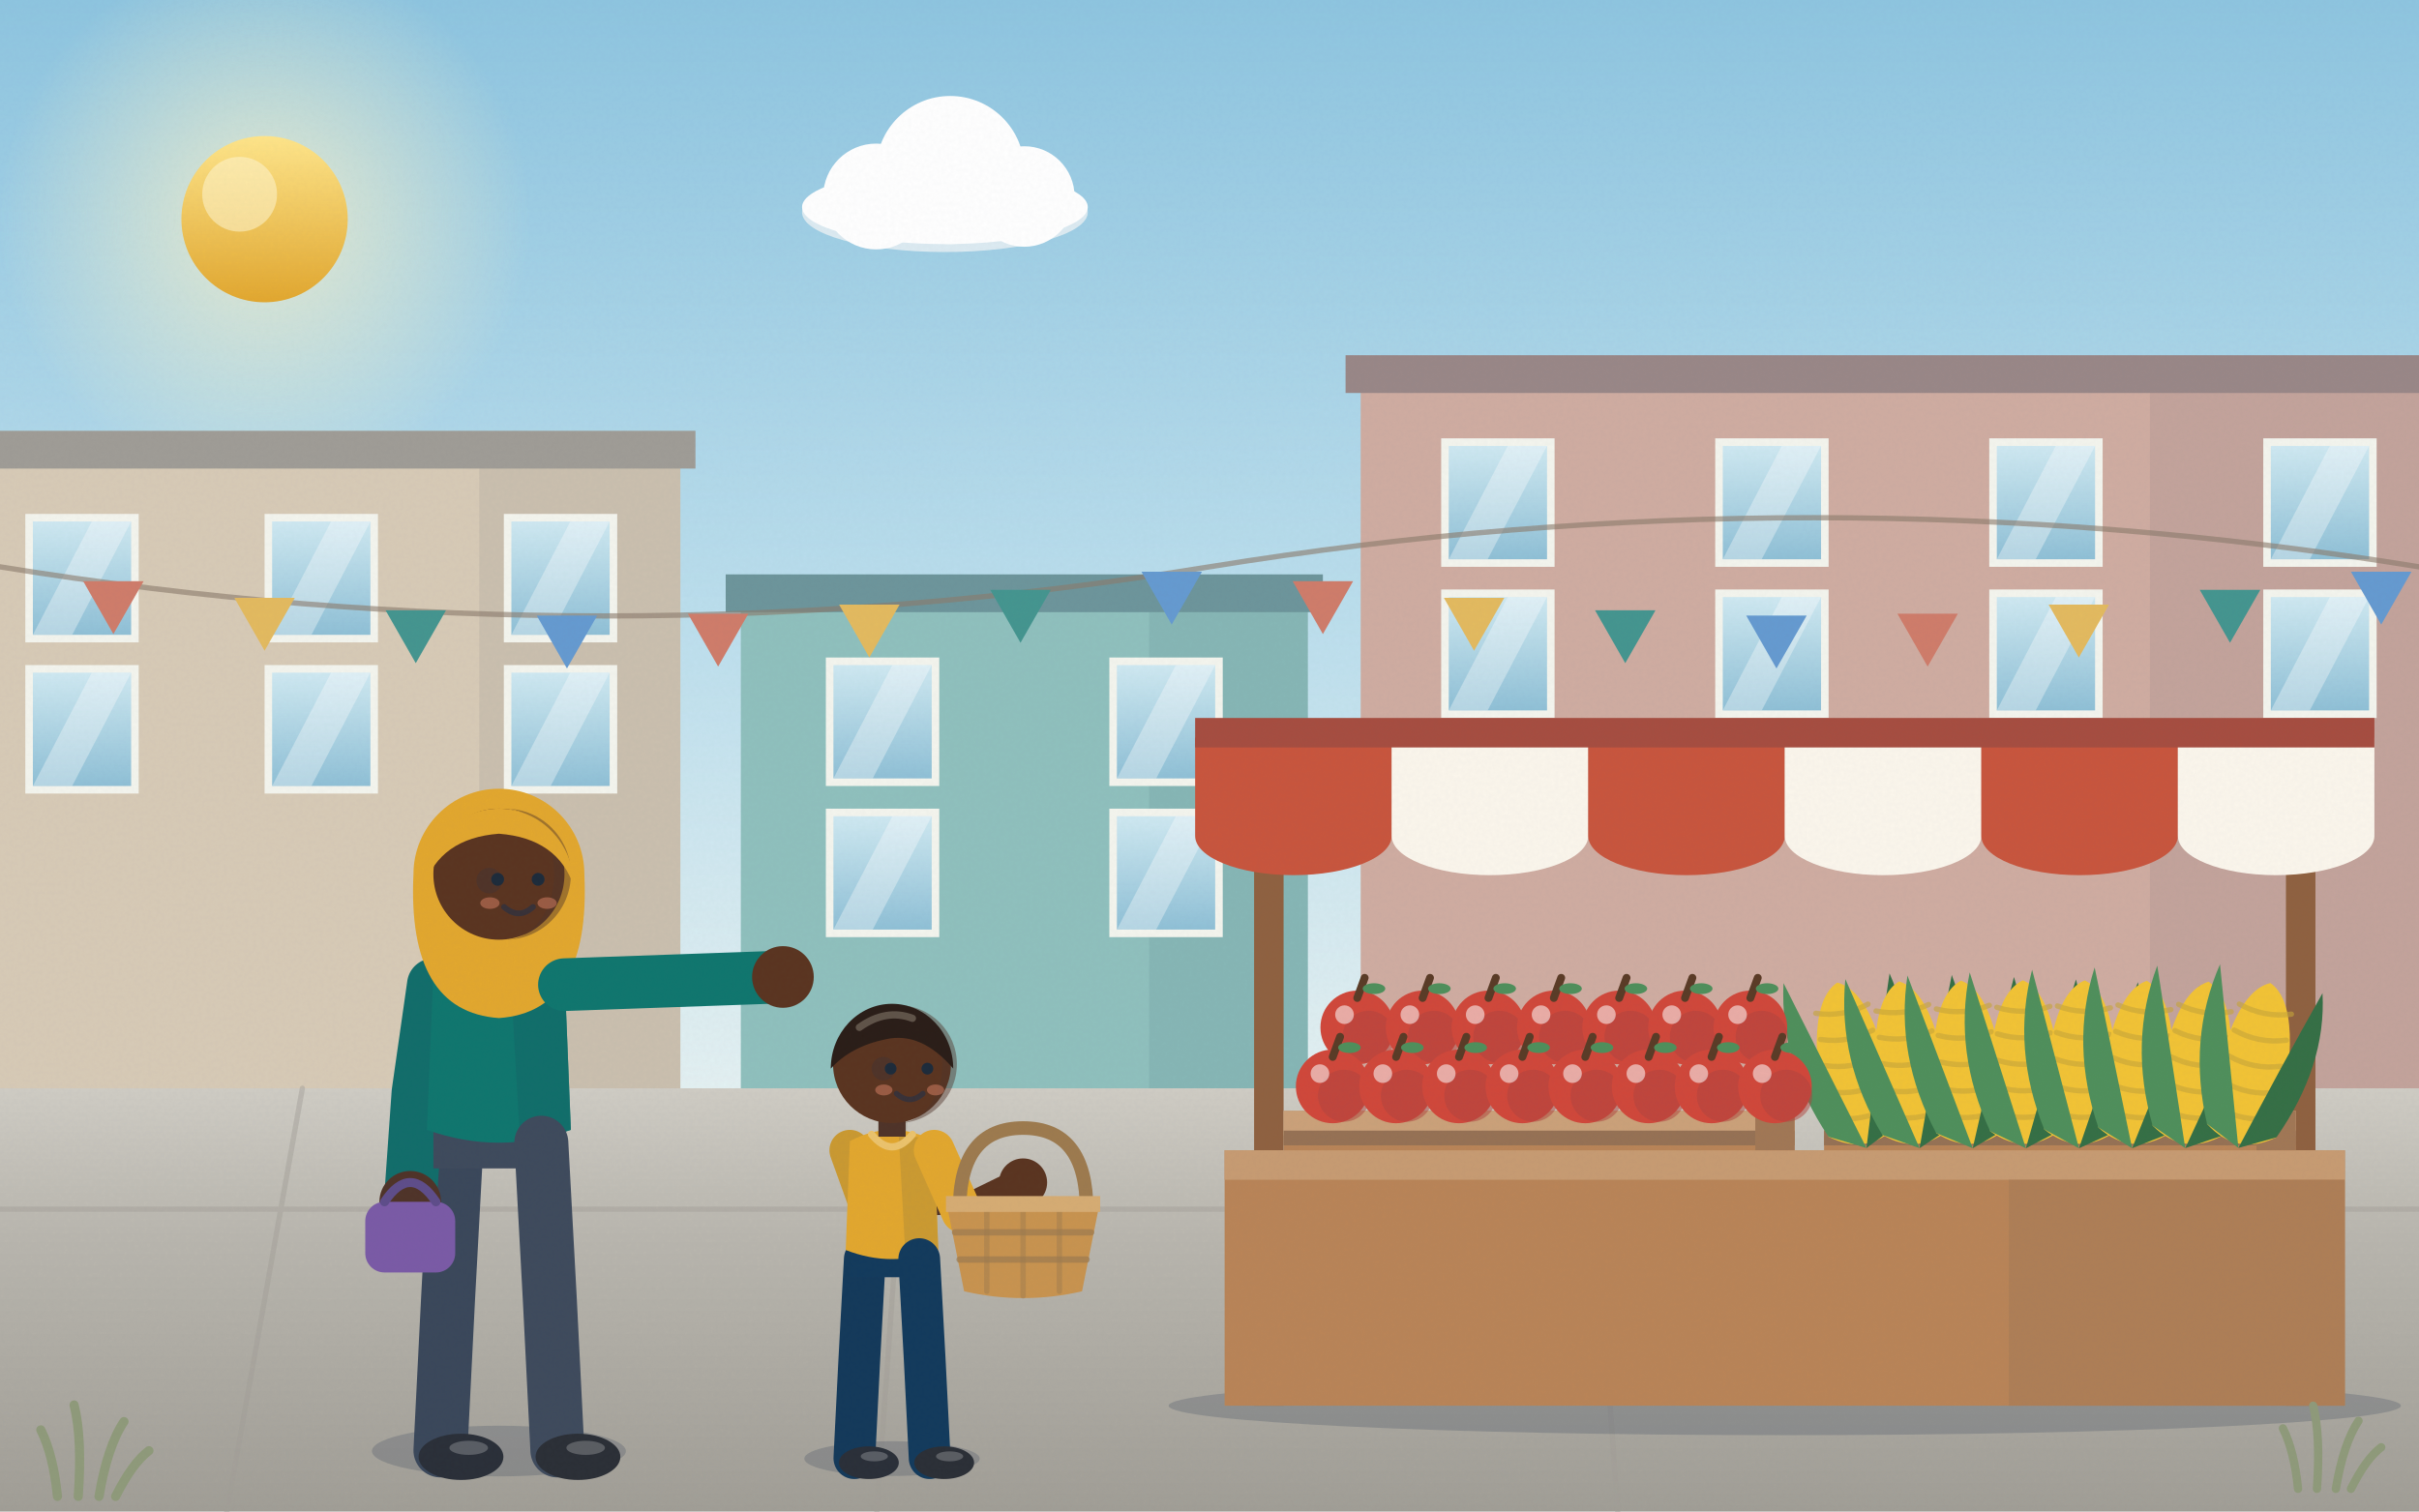
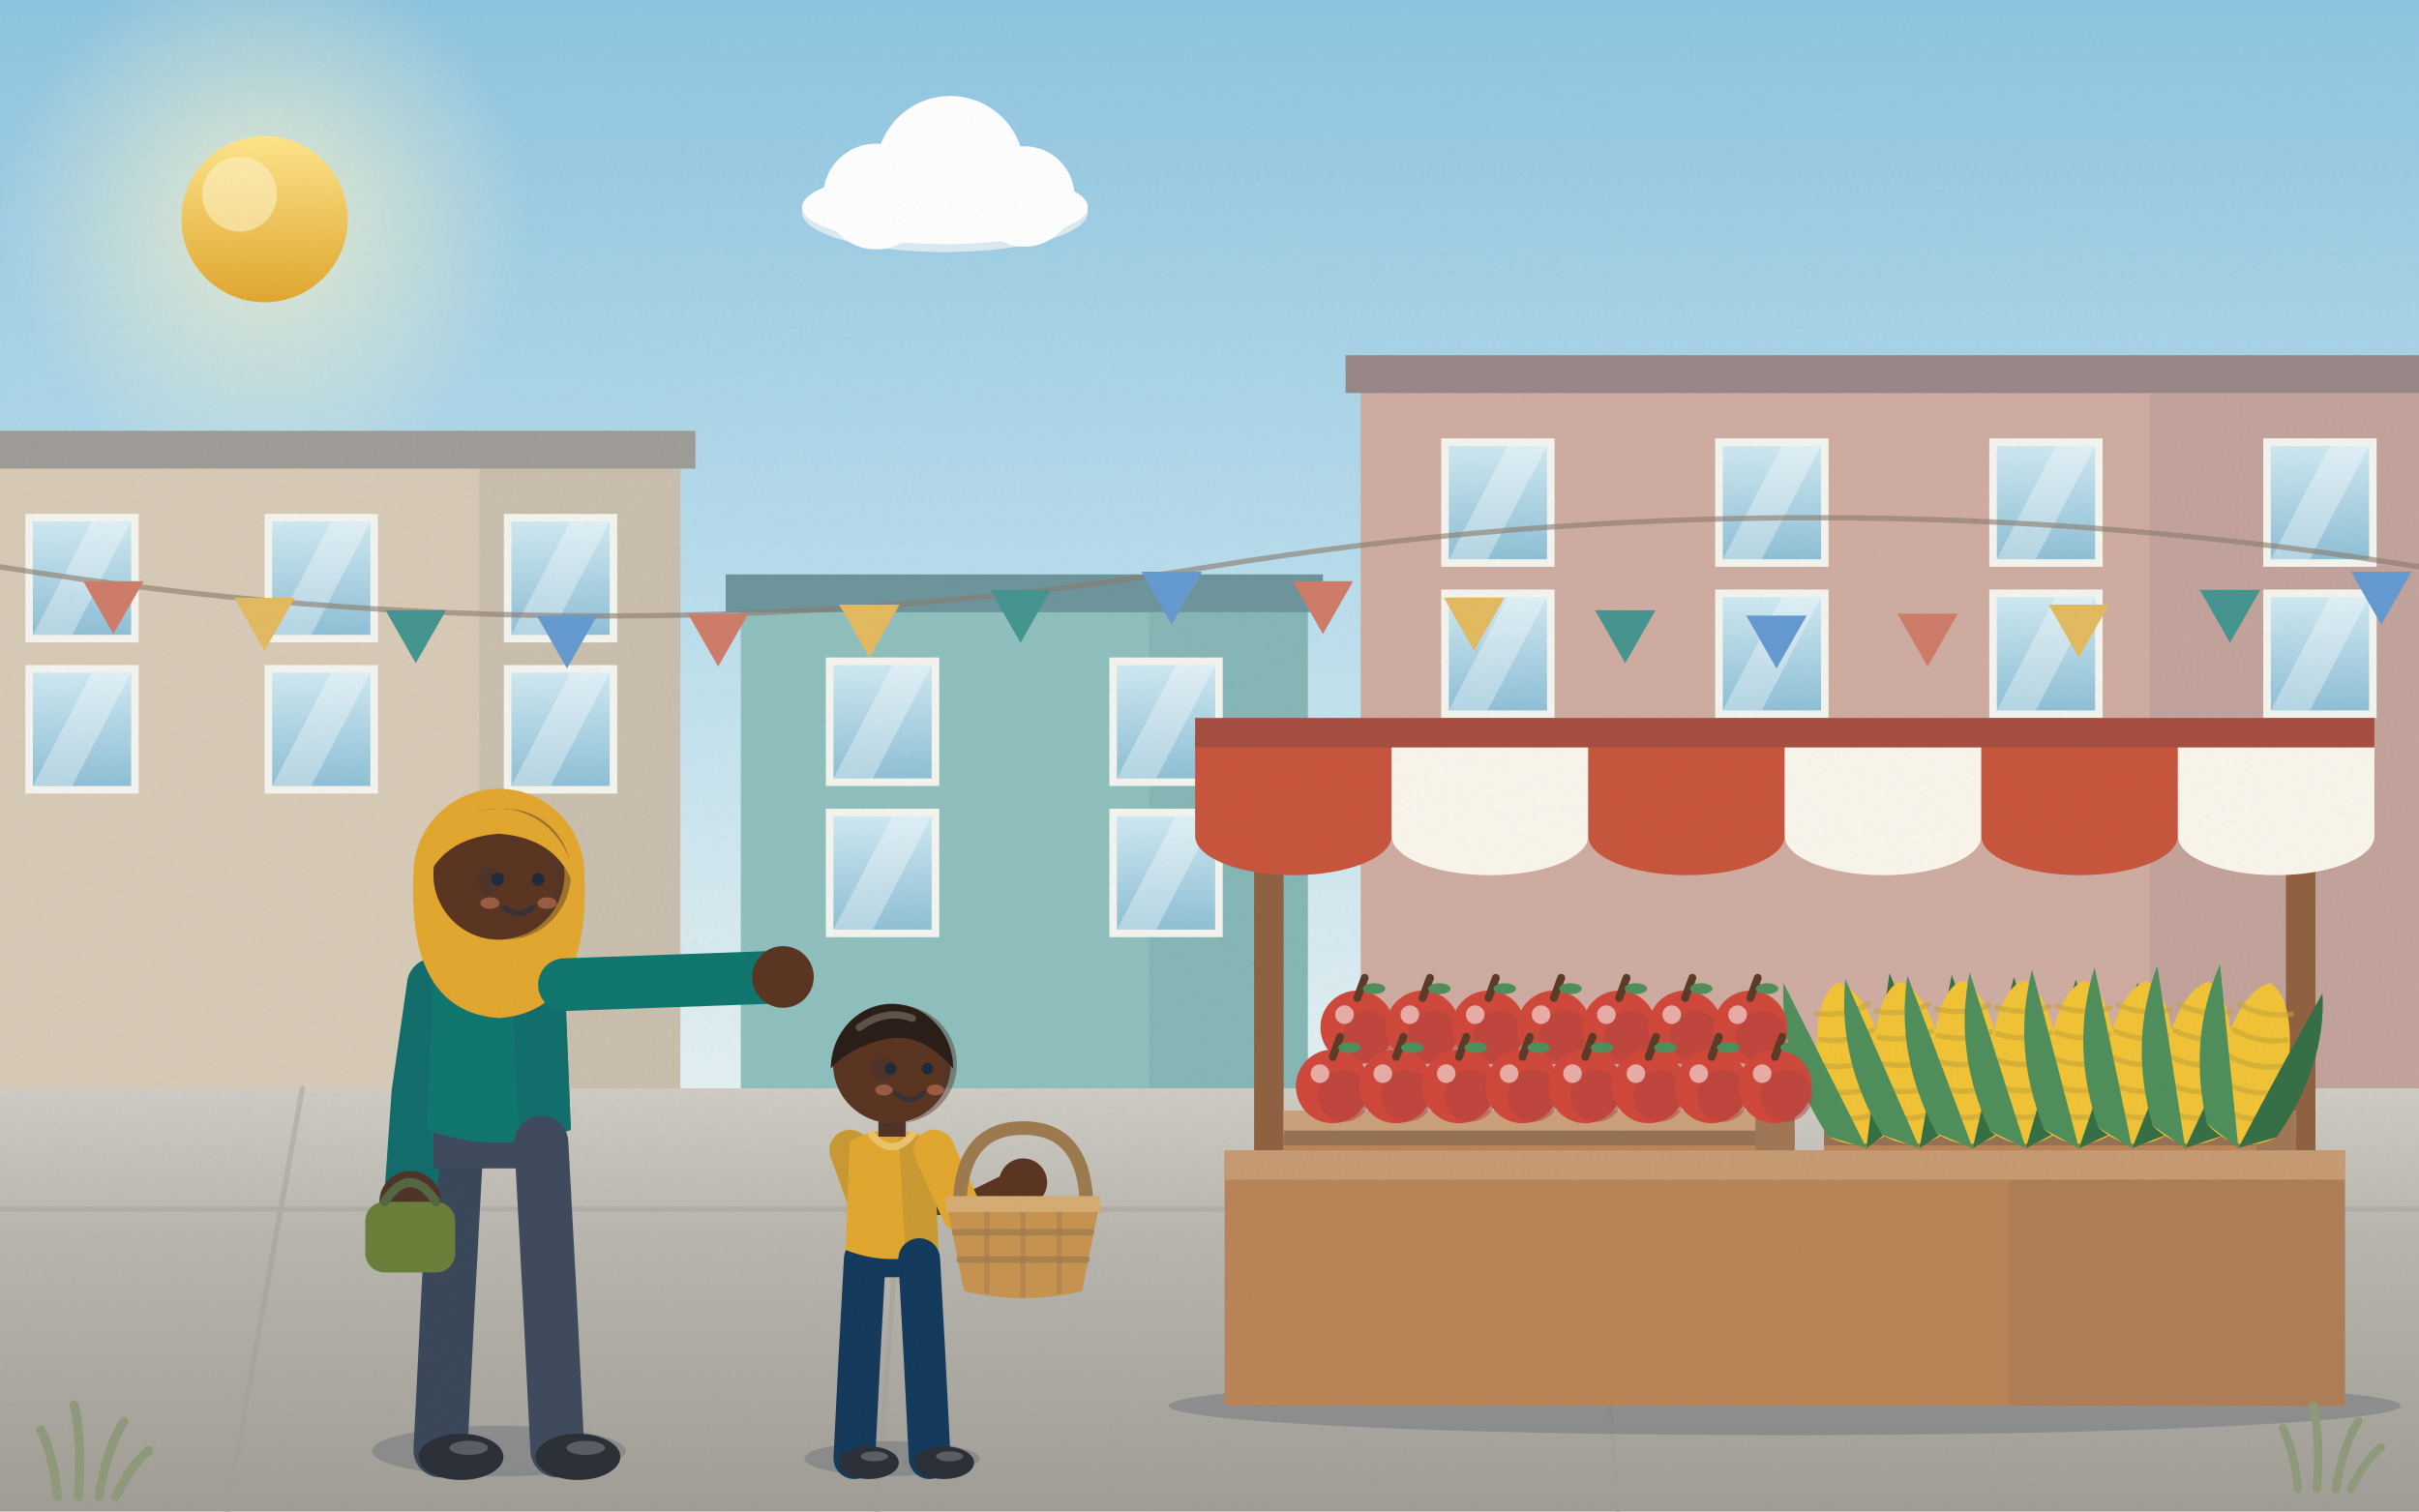
<svg xmlns="http://www.w3.org/2000/svg" viewBox="0 0 640 400" width="640" height="400" role="img">
  <defs>
    <filter id="grain" x="0" y="0" width="100%" height="100%">
      <feTurbulence type="fractalNoise" baseFrequency=".9" numOctaves="2" seed="7" stitchTiles="stitch" />
      <feColorMatrix values="0 0 0 0 .1  0 0 0 0 .12  0 0 0 0 .16  0 0 0 .55 0" />
      <feComposite in2="SourceGraphic" operator="in" />
    </filter>
    <linearGradient id="lg1" x1="0" y1="0" x2="0" y2="1">
      <stop offset="0" stop-color="#8ec5e0" />
      <stop offset="0.6" stop-color="#bfe0ee" />
      <stop offset="1" stop-color="#e4f1f2" />
    </linearGradient>
    <radialGradient id="rg2" cx="0.5" cy="0.5" r="0.5">
      <stop offset="0" stop-color="#fff4c9" stop-opacity="0.75" />
      <stop offset="1" stop-color="#fff4c9" stop-opacity="0" />
    </radialGradient>
    <linearGradient id="lg3" x1="0" y1="0" x2="0" y2="1">
      <stop offset="0" stop-color="#ffe58a" />
      <stop offset="1" stop-color="#e2a72e" />
    </linearGradient>
    <linearGradient id="lg4" x1="0" y1="0" x2="0" y2="1">
      <stop offset="0" stop-color="#cfe9f2" />
      <stop offset="1" stop-color="#8fc0d6" />
    </linearGradient>
    <linearGradient id="lg5" x1="0" y1="0" x2="0" y2="1">
      <stop offset="0" stop-color="#cfe9f2" />
      <stop offset="1" stop-color="#8fc0d6" />
    </linearGradient>
    <linearGradient id="lg6" x1="0" y1="0" x2="0" y2="1">
      <stop offset="0" stop-color="#cfe9f2" />
      <stop offset="1" stop-color="#8fc0d6" />
    </linearGradient>
    <linearGradient id="lg7" x1="0" y1="0" x2="0" y2="1">
      <stop offset="0" stop-color="#cfe9f2" />
      <stop offset="1" stop-color="#8fc0d6" />
    </linearGradient>
    <linearGradient id="lg8" x1="0" y1="0" x2="0" y2="1">
      <stop offset="0" stop-color="#cfe9f2" />
      <stop offset="1" stop-color="#8fc0d6" />
    </linearGradient>
    <linearGradient id="lg9" x1="0" y1="0" x2="0" y2="1">
      <stop offset="0" stop-color="#cfe9f2" />
      <stop offset="1" stop-color="#8fc0d6" />
    </linearGradient>
    <linearGradient id="lg10" x1="0" y1="0" x2="0" y2="1">
      <stop offset="0" stop-color="#cfe9f2" />
      <stop offset="1" stop-color="#8fc0d6" />
    </linearGradient>
    <linearGradient id="lg11" x1="0" y1="0" x2="0" y2="1">
      <stop offset="0" stop-color="#cfe9f2" />
      <stop offset="1" stop-color="#8fc0d6" />
    </linearGradient>
    <linearGradient id="lg12" x1="0" y1="0" x2="0" y2="1">
      <stop offset="0" stop-color="#cfe9f2" />
      <stop offset="1" stop-color="#8fc0d6" />
    </linearGradient>
    <linearGradient id="lg13" x1="0" y1="0" x2="0" y2="1">
      <stop offset="0" stop-color="#cfe9f2" />
      <stop offset="1" stop-color="#8fc0d6" />
    </linearGradient>
    <linearGradient id="lg14" x1="0" y1="0" x2="0" y2="1">
      <stop offset="0" stop-color="#cfe9f2" />
      <stop offset="1" stop-color="#8fc0d6" />
    </linearGradient>
    <linearGradient id="lg15" x1="0" y1="0" x2="0" y2="1">
      <stop offset="0" stop-color="#cfe9f2" />
      <stop offset="1" stop-color="#8fc0d6" />
    </linearGradient>
    <linearGradient id="lg16" x1="0" y1="0" x2="0" y2="1">
      <stop offset="0" stop-color="#cfe9f2" />
      <stop offset="1" stop-color="#8fc0d6" />
    </linearGradient>
    <linearGradient id="lg17" x1="0" y1="0" x2="0" y2="1">
      <stop offset="0" stop-color="#cfe9f2" />
      <stop offset="1" stop-color="#8fc0d6" />
    </linearGradient>
    <linearGradient id="lg18" x1="0" y1="0" x2="0" y2="1">
      <stop offset="0" stop-color="#cfe9f2" />
      <stop offset="1" stop-color="#8fc0d6" />
    </linearGradient>
    <linearGradient id="lg19" x1="0" y1="0" x2="0" y2="1">
      <stop offset="0" stop-color="#cfe9f2" />
      <stop offset="1" stop-color="#8fc0d6" />
    </linearGradient>
    <linearGradient id="lg20" x1="0" y1="0" x2="0" y2="1">
      <stop offset="0" stop-color="#cfe9f2" />
      <stop offset="1" stop-color="#8fc0d6" />
    </linearGradient>
    <linearGradient id="lg21" x1="0" y1="0" x2="0" y2="1">
      <stop offset="0" stop-color="#cfe9f2" />
      <stop offset="1" stop-color="#8fc0d6" />
    </linearGradient>
    <linearGradient id="lg22" x1="0" y1="0" x2="0" y2="1">
      <stop offset="0" stop-color="#cfccc4" />
      <stop offset="0.35" stop-color="#b9b6ae" />
      <stop offset="1" stop-color="#a19e96" />
    </linearGradient>
  </defs>
  <g stroke-linejoin="round" stroke-linecap="round">
    <rect x="0" y="0" width="640" height="290" fill="url(#lg1)" />
    <g>
      <circle cx="70" cy="58" r="70.4" fill="url(#rg2)" />
      <circle cx="70" cy="58" r="22" fill="url(#lg3)" />
      <circle cx="63.4" cy="51.4" r="9.9" fill="#fff6cf" opacity=".55" />
    </g>
    <g transform="translate(250 52) scale(0.7)">
      <ellipse cx="0" cy="6" rx="54" ry="15" fill="#dcebf2" />
      <circle cx="-26" cy="0" r="20" fill="#ffffff" />
      <circle cx="2" cy="-10" r="28" fill="#ffffff" />
      <circle cx="30" cy="0" r="19" fill="#ffffff" />
      <ellipse cx="0" cy="4" rx="54" ry="14" fill="#ffffff" />
      <ellipse cx="-6" cy="-16" rx="14" ry="8" fill="#ffffff" opacity=".8" />
    </g>
    <ellipse cx="85" cy="292" rx="106.4" ry="6" fill="#1c2f4a" opacity="0.18" />
    <rect x="-10" y="122" width="190" height="170" fill="#d7cab6" />
    <rect x="126.8" y="122" width="53.2" height="170" fill="#c1b7a9" opacity=".6" />
    <rect x="-14" y="114" width="198" height="10" fill="#9f9c96" />
    <rect x="6.7" y="136" width="30" height="34" fill="#f4f5ee" />
    <rect x="8.7" y="138" width="26" height="30" fill="url(#lg4)" />
    <path d="M8.7 168 L24.3 138 L34.7 138 L19.1 168Z" fill="#ffffff" opacity=".35" />
    <rect x="70" y="136" width="30" height="34" fill="#f4f5ee" />
    <rect x="72" y="138" width="26" height="30" fill="url(#lg5)" />
    <path d="M72 168 L87.6 138 L98 138 L82.4 168Z" fill="#ffffff" opacity=".35" />
    <rect x="133.3" y="136" width="30" height="34" fill="#f4f5ee" />
    <rect x="135.3" y="138" width="26" height="30" fill="url(#lg6)" />
    <path d="M135.3 168 L150.9 138 L161.3 138 L145.7 168Z" fill="#ffffff" opacity=".35" />
    <rect x="6.7" y="176" width="30" height="34" fill="#f4f5ee" />
    <rect x="8.7" y="178" width="26" height="30" fill="url(#lg7)" />
    <path d="M8.7 208 L24.3 178 L34.7 178 L19.1 208Z" fill="#ffffff" opacity=".35" />
    <rect x="70" y="176" width="30" height="34" fill="#f4f5ee" />
    <rect x="72" y="178" width="26" height="30" fill="url(#lg8)" />
    <path d="M72 208 L87.6 178 L98 178 L82.4 208Z" fill="#ffffff" opacity=".35" />
    <rect x="133.3" y="176" width="30" height="34" fill="#f4f5ee" />
    <rect x="135.3" y="178" width="26" height="30" fill="url(#lg9)" />
    <path d="M135.3 208 L150.9 178 L161.3 178 L145.7 208Z" fill="#ffffff" opacity=".35" />
    <ellipse cx="271" cy="292" rx="84.0" ry="6" fill="#1c2f4a" opacity="0.18" />
    <rect x="196" y="160" width="150" height="132" fill="#8fc0bd" />
    <rect x="304" y="160" width="42.0" height="132" fill="#81afaf" opacity=".6" />
    <rect x="192" y="152" width="158" height="10" fill="#6d959b" />
    <rect x="218.5" y="174" width="30" height="34" fill="#f4f5ee" />
    <rect x="220.5" y="176" width="26" height="30" fill="url(#lg10)" />
    <path d="M220.5 206 L236.1 176 L246.5 176 L230.9 206Z" fill="#ffffff" opacity=".35" />
    <rect x="293.5" y="174" width="30" height="34" fill="#f4f5ee" />
    <rect x="295.5" y="176" width="26" height="30" fill="url(#lg11)" />
    <path d="M295.5 206 L311.1 176 L321.5 176 L305.9 206Z" fill="#ffffff" opacity=".35" />
    <rect x="218.5" y="214" width="30" height="34" fill="#f4f5ee" />
    <rect x="220.5" y="216" width="26" height="30" fill="url(#lg12)" />
    <path d="M220.5 246 L236.1 216 L246.5 216 L230.9 246Z" fill="#ffffff" opacity=".35" />
    <rect x="293.5" y="214" width="30" height="34" fill="#f4f5ee" />
    <rect x="295.5" y="216" width="26" height="30" fill="url(#lg13)" />
    <path d="M295.5 246 L311.1 216 L321.5 216 L305.9 246Z" fill="#ffffff" opacity=".35" />
    <ellipse cx="505" cy="292" rx="162.4" ry="6" fill="#1c2f4a" opacity="0.18" />
    <rect x="360" y="102" width="290" height="190" fill="#cfaca1" />
    <rect x="568.8" y="102" width="81.2" height="190" fill="#ba9d97" opacity=".6" />
    <rect x="356" y="94" width="298" height="10" fill="#998787" />
    <rect x="381.3" y="116" width="30" height="34" fill="#f4f5ee" />
    <rect x="383.3" y="118" width="26" height="30" fill="url(#lg14)" />
    <path d="M383.3 148 L398.9 118 L409.3 118 L393.6 148Z" fill="#ffffff" opacity=".35" />
    <rect x="453.8" y="116" width="30" height="34" fill="#f4f5ee" />
    <rect x="455.8" y="118" width="26" height="30" fill="url(#lg15)" />
    <path d="M455.8 148 L471.4 118 L481.8 118 L466.1 148Z" fill="#ffffff" opacity=".35" />
    <rect x="526.3" y="116" width="30" height="34" fill="#f4f5ee" />
    <rect x="528.3" y="118" width="26" height="30" fill="url(#lg16)" />
    <path d="M528.3 148 L543.9 118 L554.3 118 L538.6 148Z" fill="#ffffff" opacity=".35" />
    <rect x="598.8" y="116" width="30" height="34" fill="#f4f5ee" />
    <rect x="600.8" y="118" width="26" height="30" fill="url(#lg17)" />
    <path d="M600.8 148 L616.4 118 L626.8 118 L611.1 148Z" fill="#ffffff" opacity=".35" />
    <rect x="381.3" y="156" width="30" height="34" fill="#f4f5ee" />
    <rect x="383.3" y="158" width="26" height="30" fill="url(#lg18)" />
    <path d="M383.3 188 L398.9 158 L409.3 158 L393.6 188Z" fill="#ffffff" opacity=".35" />
    <rect x="453.8" y="156" width="30" height="34" fill="#f4f5ee" />
    <rect x="455.8" y="158" width="26" height="30" fill="url(#lg19)" />
    <path d="M455.8 188 L471.4 158 L481.8 158 L466.1 188Z" fill="#ffffff" opacity=".35" />
    <rect x="526.3" y="156" width="30" height="34" fill="#f4f5ee" />
    <rect x="528.3" y="158" width="26" height="30" fill="url(#lg20)" />
    <path d="M528.3 188 L543.9 158 L554.3 158 L538.6 188Z" fill="#ffffff" opacity=".35" />
    <rect x="598.8" y="156" width="30" height="34" fill="#f4f5ee" />
    <rect x="600.8" y="158" width="26" height="30" fill="url(#lg21)" />
    <path d="M600.8 188 L616.4 158 L626.8 158 L611.1 188Z" fill="#ffffff" opacity=".35" />
    <path d="M0 150 Q160 176 320 150 T640 150" fill="none" stroke="#8a7a6a" stroke-width="1.4" stroke-linecap="round" stroke-linejoin="round" opacity=".6" />
    <path d="M22 153.8 L38 153.8 L30 167.8Z" fill="#cf7c6a" />
    <path d="M62 158.2 L78 158.2 L70 172.2Z" fill="#e3ba5f" />
    <path d="M102 161.5 L118 161.5 L110 175.5Z" fill="#44958f" />
    <path d="M142 162.9 L158 162.9 L150 176.9Z" fill="#659ad0" />
    <path d="M182 162.4 L198 162.4 L190 176.4Z" fill="#cf7c6a" />
    <path d="M222 160.0 L238 160.0 L230 174.0Z" fill="#e3ba5f" />
    <path d="M262 156.1 L278 156.1 L270 170.1Z" fill="#44958f" />
    <path d="M302 151.3 L318 151.3 L310 165.3Z" fill="#659ad0" />
    <path d="M342 153.8 L358 153.8 L350 167.8Z" fill="#cf7c6a" />
    <path d="M382 158.2 L398 158.2 L390 172.2Z" fill="#e3ba5f" />
    <path d="M422 161.5 L438 161.5 L430 175.5Z" fill="#44958f" />
    <path d="M462 162.9 L478 162.9 L470 176.9Z" fill="#659ad0" />
    <path d="M502 162.4 L518 162.4 L510 176.4Z" fill="#cf7c6a" />
    <path d="M542 160.0 L558 160.0 L550 174.0Z" fill="#e3ba5f" />
    <path d="M582 156.1 L598 156.1 L590 170.1Z" fill="#44958f" />
    <path d="M622 151.3 L638 151.3 L630 165.3Z" fill="#659ad0" />
    <rect x="0" y="288" width="640" height="112" fill="url(#lg22)" />
    <path d="M0 320 H640M80 288 L60 400M240 288 L232 400M420 288 L428 400" fill="none" stroke="#a19e96" stroke-width="1.4" stroke-linecap="round" stroke-linejoin="round" opacity=".45" />
    <g transform="translate(324 372) scale(1.3) translate(-324 -372)">
      <ellipse cx="438" cy="372" rx="125.4" ry="6" fill="#1c2f4a" opacity="0.2" />
      <rect x="330" y="252" width="6" height="120" fill="#8f6140" />
      <rect x="540" y="252" width="6" height="120" fill="#8f6140" />
      <path d="M318 236 h40 v20 a20 8 0 0 1 -40 0Z" fill="#c8553d" />
      <path d="M358 236 h40 v20 a20 8 0 0 1 -40 0Z" fill="#fbf6ec" />
      <path d="M398 236 h40 v20 a20 8 0 0 1 -40 0Z" fill="#c8553d" />
      <path d="M438 236 h40 v20 a20 8 0 0 1 -40 0Z" fill="#fbf6ec" />
      <path d="M478 236 h40 v20 a20 8 0 0 1 -40 0Z" fill="#c8553d" />
      <path d="M518 236 h40 v20 a20 8 0 0 1 -40 0Z" fill="#fbf6ec" />
      <rect x="318" y="232" width="240" height="6" fill="#a64d40" />
      <rect x="324" y="320" width="228" height="52" fill="#b98457" />
      <rect x="324" y="320" width="228" height="6" fill="#c79b72" />
      <rect x="483.6" y="326" width="68.4" height="46" fill="#a67a55" opacity=".6" />
      <g>
        <rect x="446" y="312" width="96" height="8" fill="#b98457" />
        <rect x="446" y="312" width="96" height="5" fill="#cba179" />
        <rect x="446" y="316" width="96" height="3" fill="#967154" />
        <rect x="534" y="312" width="8" height="8" fill="#a17755" />
      </g>
      <g transform="translate(454 316) rotate(-10) scale(0.9)">
        <path d="M0 -34 Q9 -30 8 0 Q0 6 -8 0 Q-9 -30 0 -34Z" fill="#f2c335" />
        <path d="M-6 -28 Q0 -26 6 -28" fill="none" stroke="#c7a539" stroke-width="1.2" stroke-linecap="round" stroke-linejoin="round" opacity=".6" />
        <path d="M-6 -22 Q0 -20 6 -22" fill="none" stroke="#c7a539" stroke-width="1.2" stroke-linecap="round" stroke-linejoin="round" opacity=".6" />
        <path d="M-6 -16 Q0 -14 6 -16" fill="none" stroke="#c7a539" stroke-width="1.2" stroke-linecap="round" stroke-linejoin="round" opacity=".6" />
        <path d="M-6 -10 Q0 -8 6 -10" fill="none" stroke="#c7a539" stroke-width="1.2" stroke-linecap="round" stroke-linejoin="round" opacity=".6" />
        <path d="M-6 -4 Q0 -2 6 -4" fill="none" stroke="#c7a539" stroke-width="1.2" stroke-linecap="round" stroke-linejoin="round" opacity=".6" />
        <path d="M-8 0 Q-16 -18 -12 -36 Q-6 -16 0 4Z" fill="#4f8f5b" />
        <path d="M8 0 Q16 -18 12 -34 Q6 -16 0 4Z" fill="#356f45" />
      </g>
      <g transform="translate(465 316) rotate(-7) scale(0.9)">
        <path d="M0 -34 Q9 -30 8 0 Q0 6 -8 0 Q-9 -30 0 -34Z" fill="#f2c335" />
        <path d="M-6 -28 Q0 -26 6 -28" fill="none" stroke="#c7a539" stroke-width="1.2" stroke-linecap="round" stroke-linejoin="round" opacity=".6" />
        <path d="M-6 -22 Q0 -20 6 -22" fill="none" stroke="#c7a539" stroke-width="1.2" stroke-linecap="round" stroke-linejoin="round" opacity=".6" />
        <path d="M-6 -16 Q0 -14 6 -16" fill="none" stroke="#c7a539" stroke-width="1.2" stroke-linecap="round" stroke-linejoin="round" opacity=".6" />
        <path d="M-6 -10 Q0 -8 6 -10" fill="none" stroke="#c7a539" stroke-width="1.2" stroke-linecap="round" stroke-linejoin="round" opacity=".6" />
        <path d="M-6 -4 Q0 -2 6 -4" fill="none" stroke="#c7a539" stroke-width="1.2" stroke-linecap="round" stroke-linejoin="round" opacity=".6" />
        <path d="M-8 0 Q-16 -18 -12 -36 Q-6 -16 0 4Z" fill="#4f8f5b" />
        <path d="M8 0 Q16 -18 12 -34 Q6 -16 0 4Z" fill="#356f45" />
      </g>
      <g transform="translate(476 316) rotate(-4) scale(0.9)">
        <path d="M0 -34 Q9 -30 8 0 Q0 6 -8 0 Q-9 -30 0 -34Z" fill="#f2c335" />
        <path d="M-6 -28 Q0 -26 6 -28" fill="none" stroke="#c7a539" stroke-width="1.2" stroke-linecap="round" stroke-linejoin="round" opacity=".6" />
        <path d="M-6 -22 Q0 -20 6 -22" fill="none" stroke="#c7a539" stroke-width="1.2" stroke-linecap="round" stroke-linejoin="round" opacity=".6" />
        <path d="M-6 -16 Q0 -14 6 -16" fill="none" stroke="#c7a539" stroke-width="1.2" stroke-linecap="round" stroke-linejoin="round" opacity=".6" />
        <path d="M-6 -10 Q0 -8 6 -10" fill="none" stroke="#c7a539" stroke-width="1.2" stroke-linecap="round" stroke-linejoin="round" opacity=".6" />
        <path d="M-6 -4 Q0 -2 6 -4" fill="none" stroke="#c7a539" stroke-width="1.2" stroke-linecap="round" stroke-linejoin="round" opacity=".6" />
        <path d="M-8 0 Q-16 -18 -12 -36 Q-6 -16 0 4Z" fill="#4f8f5b" />
        <path d="M8 0 Q16 -18 12 -34 Q6 -16 0 4Z" fill="#356f45" />
      </g>
      <g transform="translate(487 316) rotate(-1) scale(0.9)">
        <path d="M0 -34 Q9 -30 8 0 Q0 6 -8 0 Q-9 -30 0 -34Z" fill="#f2c335" />
        <path d="M-6 -28 Q0 -26 6 -28" fill="none" stroke="#c7a539" stroke-width="1.2" stroke-linecap="round" stroke-linejoin="round" opacity=".6" />
        <path d="M-6 -22 Q0 -20 6 -22" fill="none" stroke="#c7a539" stroke-width="1.2" stroke-linecap="round" stroke-linejoin="round" opacity=".6" />
        <path d="M-6 -16 Q0 -14 6 -16" fill="none" stroke="#c7a539" stroke-width="1.2" stroke-linecap="round" stroke-linejoin="round" opacity=".6" />
        <path d="M-6 -10 Q0 -8 6 -10" fill="none" stroke="#c7a539" stroke-width="1.2" stroke-linecap="round" stroke-linejoin="round" opacity=".6" />
        <path d="M-6 -4 Q0 -2 6 -4" fill="none" stroke="#c7a539" stroke-width="1.2" stroke-linecap="round" stroke-linejoin="round" opacity=".6" />
        <path d="M-8 0 Q-16 -18 -12 -36 Q-6 -16 0 4Z" fill="#4f8f5b" />
        <path d="M8 0 Q16 -18 12 -34 Q6 -16 0 4Z" fill="#356f45" />
      </g>
      <g transform="translate(498 316) rotate(2) scale(0.9)">
        <path d="M0 -34 Q9 -30 8 0 Q0 6 -8 0 Q-9 -30 0 -34Z" fill="#f2c335" />
        <path d="M-6 -28 Q0 -26 6 -28" fill="none" stroke="#c7a539" stroke-width="1.2" stroke-linecap="round" stroke-linejoin="round" opacity=".6" />
        <path d="M-6 -22 Q0 -20 6 -22" fill="none" stroke="#c7a539" stroke-width="1.2" stroke-linecap="round" stroke-linejoin="round" opacity=".6" />
        <path d="M-6 -16 Q0 -14 6 -16" fill="none" stroke="#c7a539" stroke-width="1.2" stroke-linecap="round" stroke-linejoin="round" opacity=".6" />
        <path d="M-6 -10 Q0 -8 6 -10" fill="none" stroke="#c7a539" stroke-width="1.2" stroke-linecap="round" stroke-linejoin="round" opacity=".6" />
        <path d="M-6 -4 Q0 -2 6 -4" fill="none" stroke="#c7a539" stroke-width="1.2" stroke-linecap="round" stroke-linejoin="round" opacity=".6" />
        <path d="M-8 0 Q-16 -18 -12 -36 Q-6 -16 0 4Z" fill="#4f8f5b" />
        <path d="M8 0 Q16 -18 12 -34 Q6 -16 0 4Z" fill="#356f45" />
      </g>
      <g transform="translate(509 316) rotate(5) scale(0.9)">
        <path d="M0 -34 Q9 -30 8 0 Q0 6 -8 0 Q-9 -30 0 -34Z" fill="#f2c335" />
        <path d="M-6 -28 Q0 -26 6 -28" fill="none" stroke="#c7a539" stroke-width="1.2" stroke-linecap="round" stroke-linejoin="round" opacity=".6" />
        <path d="M-6 -22 Q0 -20 6 -22" fill="none" stroke="#c7a539" stroke-width="1.2" stroke-linecap="round" stroke-linejoin="round" opacity=".6" />
        <path d="M-6 -16 Q0 -14 6 -16" fill="none" stroke="#c7a539" stroke-width="1.2" stroke-linecap="round" stroke-linejoin="round" opacity=".6" />
        <path d="M-6 -10 Q0 -8 6 -10" fill="none" stroke="#c7a539" stroke-width="1.2" stroke-linecap="round" stroke-linejoin="round" opacity=".6" />
        <path d="M-6 -4 Q0 -2 6 -4" fill="none" stroke="#c7a539" stroke-width="1.2" stroke-linecap="round" stroke-linejoin="round" opacity=".6" />
        <path d="M-8 0 Q-16 -18 -12 -36 Q-6 -16 0 4Z" fill="#4f8f5b" />
        <path d="M8 0 Q16 -18 12 -34 Q6 -16 0 4Z" fill="#356f45" />
      </g>
      <g transform="translate(520 316) rotate(8) scale(0.9)">
        <path d="M0 -34 Q9 -30 8 0 Q0 6 -8 0 Q-9 -30 0 -34Z" fill="#f2c335" />
        <path d="M-6 -28 Q0 -26 6 -28" fill="none" stroke="#c7a539" stroke-width="1.2" stroke-linecap="round" stroke-linejoin="round" opacity=".6" />
        <path d="M-6 -22 Q0 -20 6 -22" fill="none" stroke="#c7a539" stroke-width="1.2" stroke-linecap="round" stroke-linejoin="round" opacity=".6" />
        <path d="M-6 -16 Q0 -14 6 -16" fill="none" stroke="#c7a539" stroke-width="1.2" stroke-linecap="round" stroke-linejoin="round" opacity=".6" />
        <path d="M-6 -10 Q0 -8 6 -10" fill="none" stroke="#c7a539" stroke-width="1.2" stroke-linecap="round" stroke-linejoin="round" opacity=".6" />
        <path d="M-6 -4 Q0 -2 6 -4" fill="none" stroke="#c7a539" stroke-width="1.2" stroke-linecap="round" stroke-linejoin="round" opacity=".6" />
        <path d="M-8 0 Q-16 -18 -12 -36 Q-6 -16 0 4Z" fill="#4f8f5b" />
        <path d="M8 0 Q16 -18 12 -34 Q6 -16 0 4Z" fill="#356f45" />
      </g>
      <g transform="translate(531 316) rotate(11) scale(0.9)">
        <path d="M0 -34 Q9 -30 8 0 Q0 6 -8 0 Q-9 -30 0 -34Z" fill="#f2c335" />
        <path d="M-6 -28 Q0 -26 6 -28" fill="none" stroke="#c7a539" stroke-width="1.2" stroke-linecap="round" stroke-linejoin="round" opacity=".6" />
        <path d="M-6 -22 Q0 -20 6 -22" fill="none" stroke="#c7a539" stroke-width="1.2" stroke-linecap="round" stroke-linejoin="round" opacity=".6" />
        <path d="M-6 -16 Q0 -14 6 -16" fill="none" stroke="#c7a539" stroke-width="1.2" stroke-linecap="round" stroke-linejoin="round" opacity=".6" />
        <path d="M-6 -10 Q0 -8 6 -10" fill="none" stroke="#c7a539" stroke-width="1.2" stroke-linecap="round" stroke-linejoin="round" opacity=".6" />
        <path d="M-6 -4 Q0 -2 6 -4" fill="none" stroke="#c7a539" stroke-width="1.2" stroke-linecap="round" stroke-linejoin="round" opacity=".6" />
        <path d="M-8 0 Q-16 -18 -12 -36 Q-6 -16 0 4Z" fill="#4f8f5b" />
        <path d="M8 0 Q16 -18 12 -34 Q6 -16 0 4Z" fill="#356f45" />
      </g>
      <g>
        <rect x="336" y="312" width="104" height="8" fill="#b98457" />
        <rect x="336" y="312" width="104" height="5" fill="#cba179" />
        <rect x="336" y="316" width="104" height="3" fill="#967154" />
        <rect x="432" y="312" width="8" height="8" fill="#a17755" />
      </g>
      <g>
        <circle cx="351" cy="295" r="7.5" fill="#d0473a" />
        <circle cx="353.3" cy="296.9" r="5.3" fill="#b0433d" opacity=".5" />
        <circle cx="348.4" cy="292.4" r="1.9" fill="#ffffff" opacity=".55" />
        <path d="M351 289L352.5 284.9" stroke="#5a3b26" stroke-width="1.6" stroke-linecap="round" fill="none" />
        <ellipse cx="354.4" cy="287.1" rx="2.3" ry="1.1" fill="#4f8f5b" />
      </g>
      <g>
        <circle cx="364.3" cy="295" r="7.5" fill="#d0473a" />
        <circle cx="366.6" cy="296.9" r="5.3" fill="#b0433d" opacity=".5" />
        <circle cx="361.7" cy="292.4" r="1.9" fill="#ffffff" opacity=".55" />
        <path d="M364.3 289L365.8 284.9" stroke="#5a3b26" stroke-width="1.6" stroke-linecap="round" fill="none" />
        <ellipse cx="367.7" cy="287.1" rx="2.3" ry="1.1" fill="#4f8f5b" />
      </g>
      <g>
        <circle cx="377.7" cy="295" r="7.5" fill="#d0473a" />
        <circle cx="379.9" cy="296.9" r="5.3" fill="#b0433d" opacity=".5" />
        <circle cx="375.0" cy="292.4" r="1.9" fill="#ffffff" opacity=".55" />
        <path d="M377.7 289L379.2 284.9" stroke="#5a3b26" stroke-width="1.6" stroke-linecap="round" fill="none" />
        <ellipse cx="381.0" cy="287.1" rx="2.3" ry="1.1" fill="#4f8f5b" />
      </g>
      <g>
        <circle cx="391" cy="295" r="7.5" fill="#d0473a" />
        <circle cx="393.3" cy="296.9" r="5.3" fill="#b0433d" opacity=".5" />
        <circle cx="388.4" cy="292.4" r="1.9" fill="#ffffff" opacity=".55" />
        <path d="M391 289L392.5 284.9" stroke="#5a3b26" stroke-width="1.6" stroke-linecap="round" fill="none" />
        <ellipse cx="394.4" cy="287.1" rx="2.3" ry="1.1" fill="#4f8f5b" />
      </g>
      <g>
        <circle cx="404.3" cy="295" r="7.5" fill="#d0473a" />
        <circle cx="406.6" cy="296.9" r="5.3" fill="#b0433d" opacity=".5" />
        <circle cx="401.7" cy="292.4" r="1.9" fill="#ffffff" opacity=".55" />
        <path d="M404.3 289L405.8 284.9" stroke="#5a3b26" stroke-width="1.6" stroke-linecap="round" fill="none" />
        <ellipse cx="407.7" cy="287.1" rx="2.3" ry="1.1" fill="#4f8f5b" />
      </g>
      <g>
        <circle cx="417.7" cy="295" r="7.5" fill="#d0473a" />
        <circle cx="419.9" cy="296.9" r="5.3" fill="#b0433d" opacity=".5" />
        <circle cx="415.0" cy="292.4" r="1.9" fill="#ffffff" opacity=".55" />
        <path d="M417.7 289L419.2 284.9" stroke="#5a3b26" stroke-width="1.6" stroke-linecap="round" fill="none" />
        <ellipse cx="421.0" cy="287.1" rx="2.3" ry="1.1" fill="#4f8f5b" />
      </g>
      <g>
        <circle cx="431" cy="295" r="7.5" fill="#d0473a" />
        <circle cx="433.3" cy="296.9" r="5.3" fill="#b0433d" opacity=".5" />
        <circle cx="428.4" cy="292.4" r="1.9" fill="#ffffff" opacity=".55" />
        <path d="M431 289L432.5 284.9" stroke="#5a3b26" stroke-width="1.6" stroke-linecap="round" fill="none" />
        <ellipse cx="434.4" cy="287.1" rx="2.3" ry="1.1" fill="#4f8f5b" />
      </g>
      <g>
        <circle cx="346" cy="307" r="7.5" fill="#d0473a" />
        <circle cx="348.3" cy="308.9" r="5.3" fill="#b0433d" opacity=".5" />
        <circle cx="343.4" cy="304.4" r="1.9" fill="#ffffff" opacity=".55" />
        <path d="M346 301L347.5 296.9" stroke="#5a3b26" stroke-width="1.6" stroke-linecap="round" fill="none" />
        <ellipse cx="349.4" cy="299.1" rx="2.3" ry="1.1" fill="#4f8f5b" />
      </g>
      <g>
        <circle cx="358.9" cy="307" r="7.5" fill="#d0473a" />
        <circle cx="361.1" cy="308.9" r="5.3" fill="#b0433d" opacity=".5" />
        <circle cx="356.2" cy="304.4" r="1.9" fill="#ffffff" opacity=".55" />
        <path d="M358.9 301L360.4 296.9" stroke="#5a3b26" stroke-width="1.6" stroke-linecap="round" fill="none" />
        <ellipse cx="362.2" cy="299.1" rx="2.3" ry="1.1" fill="#4f8f5b" />
      </g>
      <g>
        <circle cx="371.7" cy="307" r="7.5" fill="#d0473a" />
        <circle cx="374.0" cy="308.9" r="5.3" fill="#b0433d" opacity=".5" />
        <circle cx="369.1" cy="304.4" r="1.9" fill="#ffffff" opacity=".55" />
        <path d="M371.7 301L373.2 296.9" stroke="#5a3b26" stroke-width="1.6" stroke-linecap="round" fill="none" />
        <ellipse cx="375.1" cy="299.1" rx="2.3" ry="1.1" fill="#4f8f5b" />
      </g>
      <g>
        <circle cx="384.6" cy="307" r="7.5" fill="#d0473a" />
        <circle cx="386.8" cy="308.9" r="5.3" fill="#b0433d" opacity=".5" />
        <circle cx="381.9" cy="304.4" r="1.9" fill="#ffffff" opacity=".55" />
        <path d="M384.6 301L386.1 296.9" stroke="#5a3b26" stroke-width="1.6" stroke-linecap="round" fill="none" />
        <ellipse cx="387.9" cy="299.1" rx="2.3" ry="1.1" fill="#4f8f5b" />
      </g>
      <g>
        <circle cx="397.4" cy="307" r="7.5" fill="#d0473a" />
        <circle cx="399.7" cy="308.9" r="5.3" fill="#b0433d" opacity=".5" />
        <circle cx="394.8" cy="304.4" r="1.9" fill="#ffffff" opacity=".55" />
        <path d="M397.4 301L398.9 296.9" stroke="#5a3b26" stroke-width="1.6" stroke-linecap="round" fill="none" />
        <ellipse cx="400.8" cy="299.1" rx="2.3" ry="1.1" fill="#4f8f5b" />
      </g>
      <g>
        <circle cx="410.3" cy="307" r="7.5" fill="#d0473a" />
        <circle cx="412.5" cy="308.9" r="5.3" fill="#b0433d" opacity=".5" />
        <circle cx="407.7" cy="304.4" r="1.9" fill="#ffffff" opacity=".55" />
        <path d="M410.3 301L411.8 296.9" stroke="#5a3b26" stroke-width="1.6" stroke-linecap="round" fill="none" />
        <ellipse cx="413.7" cy="299.1" rx="2.3" ry="1.1" fill="#4f8f5b" />
      </g>
      <g>
        <circle cx="423.1" cy="307" r="7.5" fill="#d0473a" />
        <circle cx="425.4" cy="308.9" r="5.3" fill="#b0433d" opacity=".5" />
        <circle cx="420.5" cy="304.4" r="1.9" fill="#ffffff" opacity=".55" />
        <path d="M423.1 301L424.6 296.9" stroke="#5a3b26" stroke-width="1.6" stroke-linecap="round" fill="none" />
        <ellipse cx="426.5" cy="299.1" rx="2.3" ry="1.1" fill="#4f8f5b" />
      </g>
      <g>
        <circle cx="436" cy="307" r="7.5" fill="#d0473a" />
        <circle cx="438.3" cy="308.9" r="5.3" fill="#b0433d" opacity=".5" />
        <circle cx="433.4" cy="304.4" r="1.9" fill="#ffffff" opacity=".55" />
        <path d="M436 301L437.5 296.9" stroke="#5a3b26" stroke-width="1.6" stroke-linecap="round" fill="none" />
        <ellipse cx="439.4" cy="299.1" rx="2.3" ry="1.1" fill="#4f8f5b" />
      </g>
    </g>
    <ellipse cx="132" cy="384" rx="33.6" ry="6.7" fill="#1c2f4a" opacity="0.2" />
    <g transform="translate(132 384) scale(1.7) translate(0 0)">
      <path d="M-6.6 -48L-7.9 -24.0L-9.1 -0.1" fill="none" stroke="#3a475a" stroke-width="8.4" stroke-linecap="round" stroke-linejoin="round" />
      <ellipse cx="-5.9" cy="0.9" rx="6.6" ry="3.6" fill="#2a2f38" />
      <ellipse cx="-4.7" cy="-0.5" rx="3" ry="1.1" fill="#ffffff" opacity=".22" />
      <path d="M-10.2 -72.6L-12.6 -55.8L-13.8 -38.8" fill="none" stroke="#116d6a" stroke-width="8.2" stroke-linecap="round" stroke-linejoin="round" />
      <circle cx="-13.8" cy="-38.8" r="4.8" fill="#4f3328" />
      <g transform="translate(-13.8 -38.8)">
-         <rect x="-7" y="0" width="14" height="11" fill="#7a5aa6" rx="3" />
-         <path d="M-4 0 q4 -6 8 0" fill="none" stroke="#5e4d8a" stroke-width="1.4" stroke-linecap="round" stroke-linejoin="round" />
+         <rect x="-7" y="0" width="14" height="11" fill="#6b7f3a" rx="3" />
+         <path d="M-4 0 q4 -6 8 0" fill="none" stroke="#53673f" stroke-width="1.4" stroke-linecap="round" stroke-linejoin="round" />
      </g>
      <rect x="-10.2" y="-54" width="20.5" height="10" fill="#3e4a5c" />
      <path d="M-10.2 -74.6 Q0 -79.6 10.2 -74.6 L11.2 -50 Q0 -46 -11.2 -50Z" fill="#0f766e" />
      <path d="M1.7 -75.6 Q10.2 -75.6 10.2 -74.6 L11.2 -50 Q5.0 -48 3.3 -48Z" fill="#116b68" opacity=".7" />
      <path d="M-5.0 -76.1 Q0 -70.6 5.0 -76.1" fill="none" stroke="#63a396" stroke-width="1.6" />
      <rect x="-3" y="-82.6" width="6" height="6" fill="#4f3328" />
      <path d="M-13.3 -89.8 Q-14.3 -68.4 0 -67.4 Q14.3 -68.4 13.3 -89.8 A13.3 13.3 0 0 0 -13.3 -89.8Z" fill="#e2a72e" />
      <circle cx="0" cy="-89.8" r="10.2" fill="#5a3420" />
      <path d="M1.0 -100 A10.2 10.2 0 0 1 1.0 -79.6 A7.6 10.2 0 0 0 1.0 -100Z" fill="#4f3328" opacity=".45" />
      <circle cx="-1.5" cy="-88.8" r="2.0" fill="#4f3328" />
      <path d="M-11.7 -87.8 A11.7 12.2 0 0 1 11.7 -87.8 Q9.2 -95.4 0 -96.1 Q-9.2 -95.4 -11.7 -87.8Z" fill="#e2a72e" />
      <circle cx="-0.2" cy="-89.0" r="1.0" fill="#1d2b3a" />
      <circle cx="6.1" cy="-89.0" r="1.0" fill="#1d2b3a" />
      <ellipse cx="-1.4" cy="-85.3" rx="1.5" ry="0.9" fill="#e98a6c" opacity=".45" />
      <ellipse cx="7.5" cy="-85.3" rx="1.5" ry="0.9" fill="#e98a6c" opacity=".45" />
      <path d="M0.8 -84.7 Q3.1 -82.7 5.3 -84.7" fill="none" stroke="#383137" stroke-width="0.9" stroke-linecap="round" stroke-linejoin="round" />
      <path d="M6.6 -48L7.9 -24.0L9.1 -0.1" fill="none" stroke="#3e4a5c" stroke-width="8.4" stroke-linecap="round" stroke-linejoin="round" />
      <ellipse cx="12.3" cy="0.9" rx="6.6" ry="3.6" fill="#2b2f36" />
      <ellipse cx="13.5" cy="-0.5" rx="3" ry="1.1" fill="#ffffff" opacity=".22" />
      <path d="M10.2 -72.6L27.2 -73.2L44.2 -73.8" fill="none" stroke="#0f766e" stroke-width="8.2" stroke-linecap="round" stroke-linejoin="round" />
      <circle cx="44.2" cy="-73.8" r="4.8" fill="#5a3420" />
    </g>
    <ellipse cx="236" cy="386" rx="23.2" ry="4.6" fill="#1c2f4a" opacity="0.2" />
    <g transform="translate(236 386) scale(1.2) translate(0 0)">
      <path d="M-6 -44L-7.2 -22.0L-8.3 -0.1" fill="none" stroke="#13395a" stroke-width="9.2" stroke-linecap="round" stroke-linejoin="round" />
      <ellipse cx="-5.1" cy="0.9" rx="6.6" ry="3.6" fill="#2a2f38" />
      <ellipse cx="-3.9" cy="-0.5" rx="3" ry="1.1" fill="#ffffff" opacity=".22" />
      <path d="M-9.3 -68L-4.2 -53.9L9.9 -59.0" fill="none" stroke="#4f3328" stroke-width="6.9" stroke-linecap="round" stroke-linejoin="round" />
      <path d="M-9.3 -68L-4.2 -53.9" fill="none" stroke="#ca9931" stroke-width="9" stroke-linecap="round" stroke-linejoin="round" />
      <circle cx="9.9" cy="-59.0" r="5.3" fill="#4f3328" />
      <rect x="-9.3" y="-50" width="18.6" height="10" fill="#123a5c" />
      <path d="M-9.3 -70 Q0 -75 9.3 -70 L10.2 -46 Q0 -42 -10.2 -46Z" fill="#e2a72e" />
      <path d="M1.5 -71 Q9.3 -71 9.3 -70 L10.2 -46 Q4.5 -44 3 -44Z" fill="#c29432" opacity=".7" />
      <path d="M-4.5 -71.5 Q0 -66 4.5 -71.5" fill="none" stroke="#ecc36c" stroke-width="1.6" />
      <rect x="-3" y="-77" width="6" height="6" fill="#4f3328" />
      <circle cx="0" cy="-87" r="13" fill="#5a3420" />
      <path d="M1.3 -100 A13 13 0 0 1 1.3 -74 A9.8 13 0 0 0 1.3 -100Z" fill="#4f3328" opacity=".45" />
      <circle cx="-1.9" cy="-86" r="2.6" fill="#4f3328" />
      <path d="M-13.5 -86 A13.5 14.3 0 0 1 13.5 -86 Q6.5 -94.2 -1.3 -92.5 Q-9.1 -90.9 -13.5 -86Z" fill="#2a1d17" />
      <path d="M-7.2 -95.1 Q-1.3 -99.3 4.5 -97.1" fill="none" stroke="#8a7f71" stroke-width="1.6" opacity=".55" />
      <circle cx="-0.3" cy="-86.0" r="1.3" fill="#1d2b3a" />
      <circle cx="7.8" cy="-86.0" r="1.3" fill="#1d2b3a" />
      <ellipse cx="-1.8" cy="-81.3" rx="1.9" ry="1.2" fill="#e98a6c" opacity=".45" />
      <ellipse cx="9.6" cy="-81.3" rx="1.9" ry="1.2" fill="#e98a6c" opacity=".45" />
      <path d="M1.0 -80.5 Q3.9 -77.9 6.8 -80.5" fill="none" stroke="#383137" stroke-width="1.2" stroke-linecap="round" stroke-linejoin="round" />
      <path d="M6 -44L7.2 -22.0L8.3 -0.1" fill="none" stroke="#123a5c" stroke-width="9.2" stroke-linecap="round" stroke-linejoin="round" />
      <ellipse cx="11.5" cy="0.9" rx="6.6" ry="3.6" fill="#2b2f36" />
      <ellipse cx="12.7" cy="-0.5" rx="3" ry="1.1" fill="#ffffff" opacity=".22" />
      <path d="M9.3 -68L15.4 -54.3L28.9 -60.9" fill="none" stroke="#5a3420" stroke-width="6.9" stroke-linecap="round" stroke-linejoin="round" />
      <path d="M9.3 -68L15.4 -54.3" fill="none" stroke="#e2a72e" stroke-width="9" stroke-linecap="round" stroke-linejoin="round" />
      <circle cx="28.9" cy="-60.9" r="5.3" fill="#5a3420" />
      <g transform="translate(28.9 -60.9)">
        <path d="M-14 6 Q-14 -12 0 -12 Q14 -12 14 6" fill="none" stroke="#9d7a4e" stroke-width="3" stroke-linecap="round" stroke-linejoin="round" />
        <path d="M-17 4 H17 L13 24 Q0 27 -13 24Z" fill="#c8934f" />
        <path d="M-15 11 H15M-14 17 H14" fill="none" stroke="#9d7a4e" stroke-width="1.4" stroke-linecap="round" stroke-linejoin="round" opacity=".7" />
        <path d="M-8 5 V24M0 5 V25M8 5 V24" fill="none" stroke="#9d7a4e" stroke-width="1.2" stroke-linecap="round" stroke-linejoin="round" opacity=".45" />
        <rect x="-17" y="3" width="34" height="3.5" fill="#d6ac73" />
      </g>
    </g>
    <g transform="translate(24 396) scale(1.1)">
      <path d="M-8 0 Q-9 -10 -12 -16M-3 0 Q-2 -14 -4 -22M2 0 Q4 -12 8 -18M6 0 Q10 -8 14 -11" fill="none" stroke="#8f9a7a" stroke-width="2.2" stroke-linecap="round" stroke-linejoin="round" />
    </g>
    <g transform="translate(616 394)">
      <path d="M-8 0 Q-9 -10 -12 -16M-3 0 Q-2 -14 -4 -22M2 0 Q4 -12 8 -18M6 0 Q10 -8 14 -11" fill="none" stroke="#8f9a7a" stroke-width="2.2" stroke-linecap="round" stroke-linejoin="round" />
    </g>
  </g>
  <rect width="640" height="400" filter="url(#grain)" opacity=".07" />
</svg>
